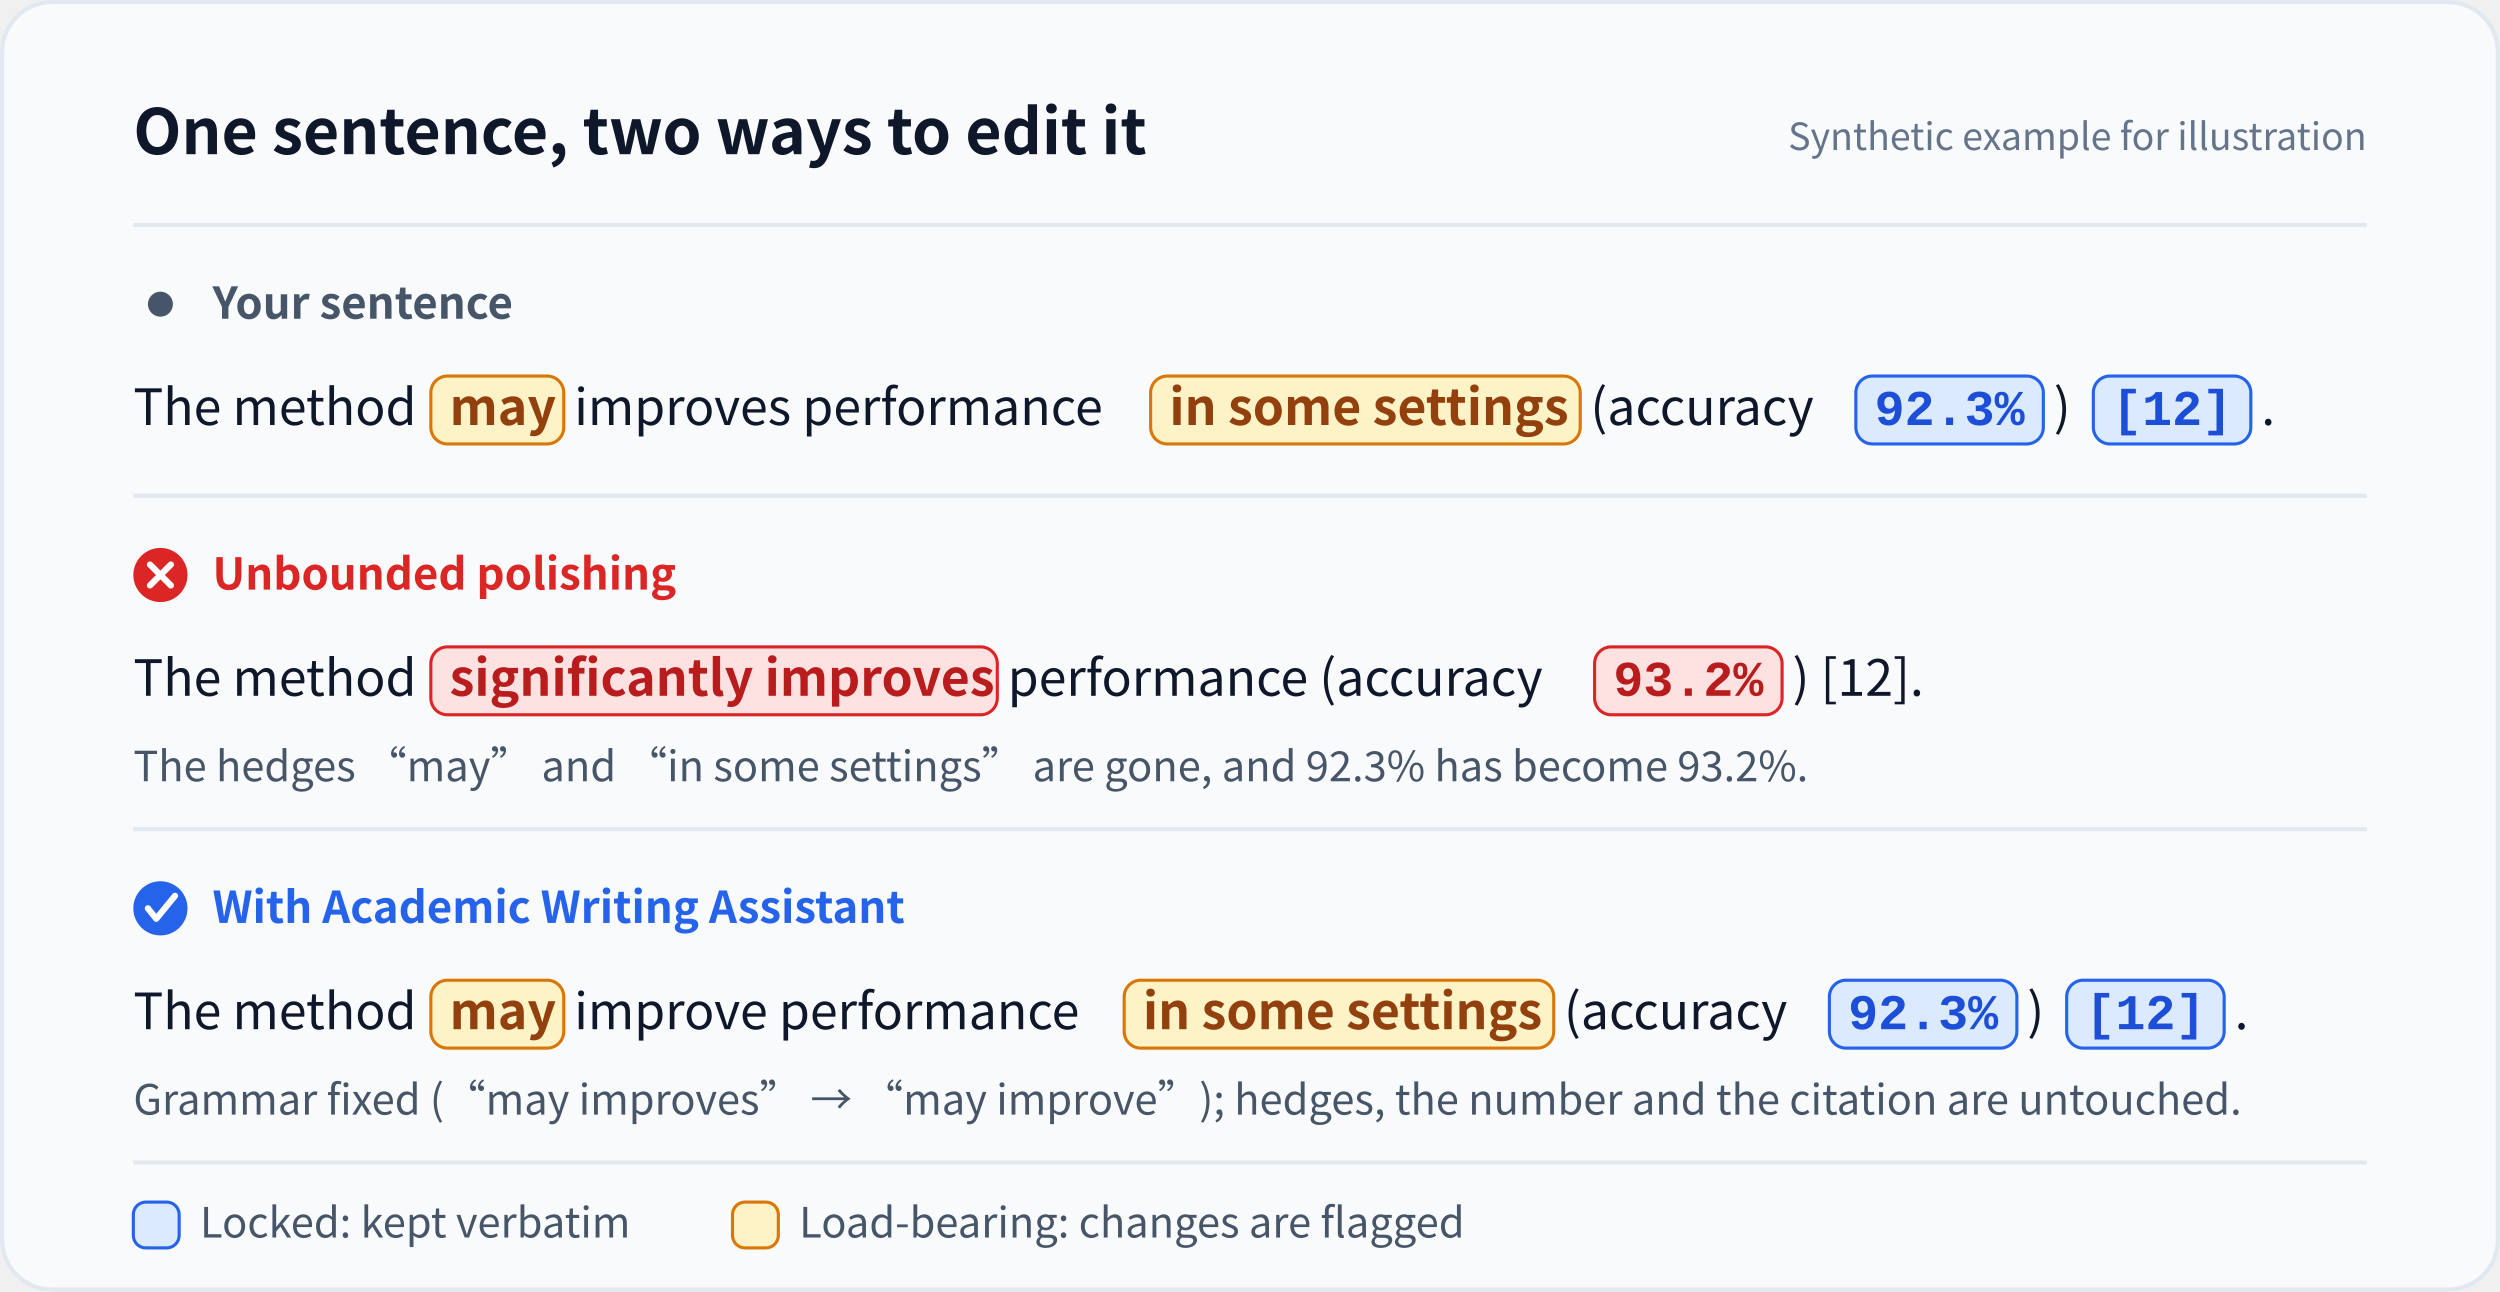
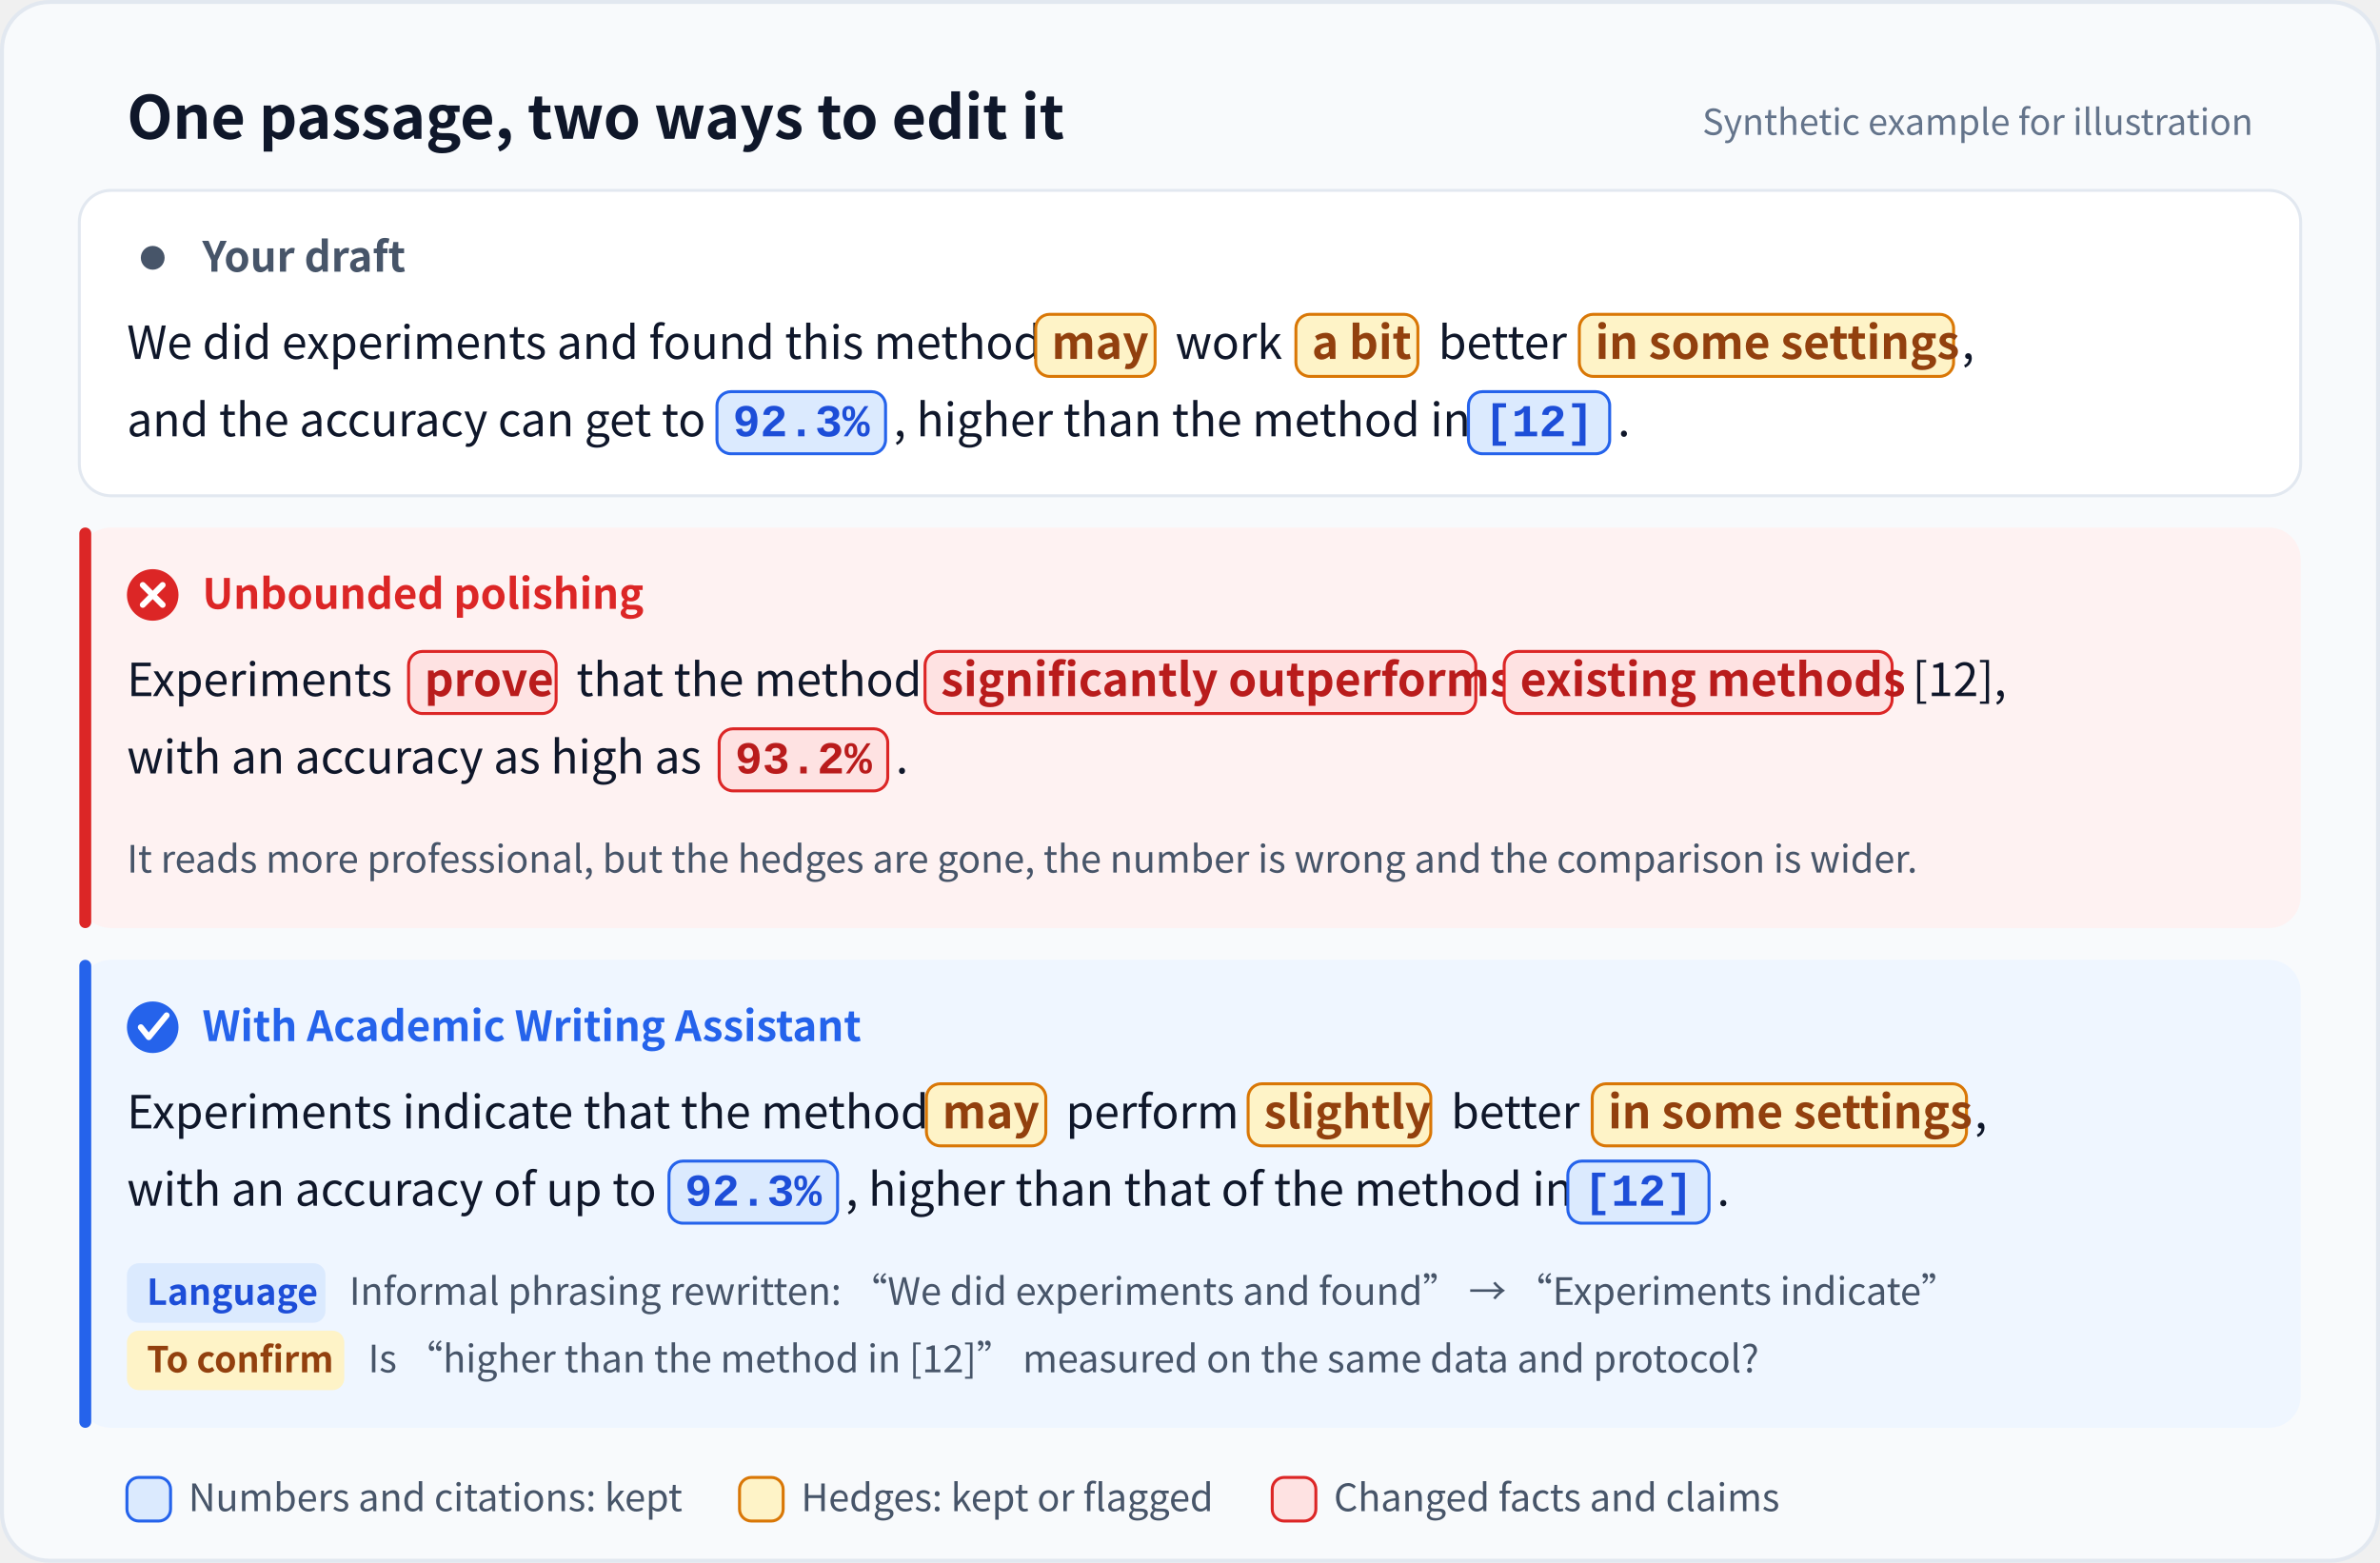
- <svg xmlns="http://www.w3.org/2000/svg" width="1200" height="620" viewBox="0 0 1200 620" role="img" aria-labelledby="title desc">
-   <rect x="1" y="1" width="1198" height="618" rx="24" fill="#F8FAFC" stroke="#E2E8F0" stroke-width="2" />
+ <svg xmlns="http://www.w3.org/2000/svg" width="1200" height="788" viewBox="0 0 1200 788" role="img" aria-labelledby="title desc">
+   <rect x="1" y="1" width="1198" height="786" rx="24" fill="#F8FAFC" stroke="#E2E8F0" stroke-width="2" />
  <g id="header">
-     <text x="64.0" y="74.0" font-family="-apple-system, BlinkMacSystemFont, 'Segoe UI', 'PingFang SC', 'Hiragino Sans GB', 'Microsoft YaHei', 'Noto Sans CJK SC', sans-serif" font-size="30" font-weight="700" fill="#0F172A" textLength="480.9" lengthAdjust="spacingAndGlyphs">One sentence, two ways to edit it</text>
-     <text x="1136.0" y="72.0" font-family="-apple-system, BlinkMacSystemFont, 'Segoe UI', 'PingFang SC', 'Hiragino Sans GB', 'Microsoft YaHei', 'Noto Sans CJK SC', sans-serif" font-size="18" font-weight="400" fill="#64748B" text-anchor="end" textLength="293.4" lengthAdjust="spacingAndGlyphs">Synthetic example for illustration</text>
+     <text x="64.0" y="70.0" font-family="-apple-system, BlinkMacSystemFont, 'Segoe UI', 'PingFang SC', 'Hiragino Sans GB', 'Microsoft YaHei', 'Noto Sans CJK SC', sans-serif" font-size="30" font-weight="700" fill="#0F172A" textLength="439.5" lengthAdjust="spacing">One passage, two ways to edit it</text>
+     <text x="1136.0" y="68.0" font-family="-apple-system, BlinkMacSystemFont, 'Segoe UI', 'PingFang SC', 'Hiragino Sans GB', 'Microsoft YaHei', 'Noto Sans CJK SC', sans-serif" font-size="18" font-weight="400" fill="#64748B" text-anchor="end" textLength="271.6" lengthAdjust="spacing">Synthetic example for illustration</text>
  </g>
  <g id="original">
-     <path d="M64 108H1136" stroke="#E2E8F0" stroke-width="2" />
-     <circle cx="77" cy="146" r="6" fill="#475569" />
-     <text x="102.0" y="153.0" font-family="-apple-system, BlinkMacSystemFont, 'Segoe UI', 'PingFang SC', 'Hiragino Sans GB', 'Microsoft YaHei', 'Noto Sans CJK SC', sans-serif" font-size="21" font-weight="600" fill="#475569" textLength="141.3" lengthAdjust="spacingAndGlyphs">Your sentence</text>
-     <text x="64.0" y="204.0" font-family="-apple-system, BlinkMacSystemFont, 'Segoe UI', 'PingFang SC', 'Hiragino Sans GB', 'Microsoft YaHei', 'Noto Sans CJK SC', sans-serif" font-size="24" font-weight="400" fill="#0F172A" textLength="137.8" lengthAdjust="spacingAndGlyphs">The method </text>
-     <rect x="206.8" y="180.5" width="63.8" height="32.6" rx="8" fill="#FEF3C7" stroke="#D97706" stroke-width="1.5" />
-     <text x="215.8" y="204.0" font-family="-apple-system, BlinkMacSystemFont, 'Segoe UI', 'PingFang SC', 'Hiragino Sans GB', 'Microsoft YaHei', 'Noto Sans CJK SC', sans-serif" font-size="24" font-weight="600" fill="#92400E" textLength="45.8" lengthAdjust="spacingAndGlyphs">may</text>
-     <text x="275.6" y="204.0" font-family="-apple-system, BlinkMacSystemFont, 'Segoe UI', 'PingFang SC', 'Hiragino Sans GB', 'Microsoft YaHei', 'Noto Sans CJK SC', sans-serif" font-size="24" font-weight="400" fill="#0F172A" textLength="271.7" lengthAdjust="spacingAndGlyphs"> improves performance </text>
-     <rect x="552.3" y="180.5" width="206.2" height="32.6" rx="8" fill="#FEF3C7" stroke="#D97706" stroke-width="1.5" />
-     <text x="561.3" y="204.0" font-family="-apple-system, BlinkMacSystemFont, 'Segoe UI', 'PingFang SC', 'Hiragino Sans GB', 'Microsoft YaHei', 'Noto Sans CJK SC', sans-serif" font-size="24" font-weight="600" fill="#92400E" textLength="188.2" lengthAdjust="spacingAndGlyphs">in some settings</text>
-     <text x="763.4" y="204.0" font-family="-apple-system, BlinkMacSystemFont, 'Segoe UI', 'PingFang SC', 'Hiragino Sans GB', 'Microsoft YaHei', 'Noto Sans CJK SC', sans-serif" font-size="24" font-weight="400" fill="#0F172A" textLength="122.4" lengthAdjust="spacingAndGlyphs"> (accuracy </text>
-     <rect x="890.8" y="180.5" width="90.0" height="32.6" rx="8" fill="#DBEAFE" stroke="#2563EB" stroke-width="1.5" />
-     <text x="899.8" y="204.0" font-family="ui-monospace, SFMono-Regular, Menlo, Consolas, 'Liberation Mono', monospace" font-size="24" font-weight="600" fill="#1D4ED8" textLength="72.0" lengthAdjust="spacingAndGlyphs">92.3%</text>
-     <text x="985.8" y="204.0" font-family="-apple-system, BlinkMacSystemFont, 'Segoe UI', 'PingFang SC', 'Hiragino Sans GB', 'Microsoft YaHei', 'Noto Sans CJK SC', sans-serif" font-size="24" font-weight="400" fill="#0F172A" textLength="13.9" lengthAdjust="spacingAndGlyphs">) </text>
-     <rect x="1004.8" y="180.5" width="75.6" height="32.6" rx="8" fill="#DBEAFE" stroke="#2563EB" stroke-width="1.5" />
-     <text x="1013.8" y="204.0" font-family="ui-monospace, SFMono-Regular, Menlo, Consolas, 'Liberation Mono', monospace" font-size="24" font-weight="600" fill="#1D4ED8" textLength="57.6" lengthAdjust="spacingAndGlyphs">[12]</text>
-     <text x="1085.4" y="204.0" font-family="-apple-system, BlinkMacSystemFont, 'Segoe UI', 'PingFang SC', 'Hiragino Sans GB', 'Microsoft YaHei', 'Noto Sans CJK SC', sans-serif" font-size="24" font-weight="400" fill="#0F172A" textLength="7.2" lengthAdjust="spacingAndGlyphs">.</text>
+     <rect x="40" y="96" width="1120" height="154" rx="16" fill="#FFFFFF" stroke="#E2E8F0" stroke-width="1.5" />
+     <circle cx="77" cy="130" r="6" fill="#475569" />
+     <text x="102.0" y="137.0" font-family="-apple-system, BlinkMacSystemFont, 'Segoe UI', 'PingFang SC', 'Hiragino Sans GB', 'Microsoft YaHei', 'Noto Sans CJK SC', sans-serif" font-size="21" font-weight="700" fill="#475569" textLength="95.1" lengthAdjust="spacing">Your draft</text>
+     <text x="64.0" y="181.0" font-family="-apple-system, BlinkMacSystemFont, 'Segoe UI', 'PingFang SC', 'Hiragino Sans GB', 'Microsoft YaHei', 'Noto Sans CJK SC', sans-serif" font-size="23" font-weight="400" fill="#0F172A" textLength="448.0" lengthAdjust="spacing">We did experiments and found this method</text>
+     <rect x="522.2" y="158.5" width="60.2" height="31.3" rx="7" fill="#FEF3C7" stroke="#D97706" stroke-width="1.5" />
+     <text x="530.2" y="181.0" font-family="-apple-system, BlinkMacSystemFont, 'Segoe UI', 'PingFang SC', 'Hiragino Sans GB', 'Microsoft YaHei', 'Noto Sans CJK SC', sans-serif" font-size="23" font-weight="600" fill="#92400E" textLength="44.2" lengthAdjust="spacing">may</text>
+     <text x="592.6" y="181.0" font-family="-apple-system, BlinkMacSystemFont, 'Segoe UI', 'PingFang SC', 'Hiragino Sans GB', 'Microsoft YaHei', 'Noto Sans CJK SC', sans-serif" font-size="23" font-weight="400" fill="#0F172A" textLength="50.6" lengthAdjust="spacing">work</text>
+     <rect x="653.4" y="158.5" width="61.5" height="31.3" rx="7" fill="#FEF3C7" stroke="#D97706" stroke-width="1.5" />
+     <text x="661.4" y="181.0" font-family="-apple-system, BlinkMacSystemFont, 'Segoe UI', 'PingFang SC', 'Hiragino Sans GB', 'Microsoft YaHei', 'Noto Sans CJK SC', sans-serif" font-size="23" font-weight="600" fill="#92400E" textLength="45.5" lengthAdjust="spacing">a bit</text>
+     <text x="725.2" y="181.0" font-family="-apple-system, BlinkMacSystemFont, 'Segoe UI', 'PingFang SC', 'Hiragino Sans GB', 'Microsoft YaHei', 'Noto Sans CJK SC', sans-serif" font-size="23" font-weight="400" fill="#0F172A" textLength="61.0" lengthAdjust="spacing">better</text>
+     <rect x="796.3" y="158.5" width="188.7" height="31.3" rx="7" fill="#FEF3C7" stroke="#D97706" stroke-width="1.5" />
+     <text x="804.3" y="181.0" font-family="-apple-system, BlinkMacSystemFont, 'Segoe UI', 'PingFang SC', 'Hiragino Sans GB', 'Microsoft YaHei', 'Noto Sans CJK SC', sans-serif" font-size="23" font-weight="600" fill="#92400E" textLength="172.7" lengthAdjust="spacing">in some settings</text>
+     <text x="989.1" y="181.0" font-family="-apple-system, BlinkMacSystemFont, 'Segoe UI', 'PingFang SC', 'Hiragino Sans GB', 'Microsoft YaHei', 'Noto Sans CJK SC', sans-serif" font-size="23" font-weight="400" fill="#0F172A" textLength="6.2" lengthAdjust="spacing">,</text>
+     <text x="64.0" y="220.0" font-family="-apple-system, BlinkMacSystemFont, 'Segoe UI', 'PingFang SC', 'Hiragino Sans GB', 'Microsoft YaHei', 'Noto Sans CJK SC', sans-serif" font-size="23" font-weight="400" fill="#0F172A" textLength="287.3" lengthAdjust="spacing">and the accuracy can get to</text>
+     <rect x="361.5" y="197.5" width="85.0" height="31.3" rx="7" fill="#DBEAFE" stroke="#2563EB" stroke-width="1.5" />
+     <text x="369.5" y="220.0" font-family="ui-monospace, SFMono-Regular, Menlo, Consolas, 'Liberation Mono', monospace" font-size="23" font-weight="600" fill="#1D4ED8" textLength="69.0" lengthAdjust="spacing">92.3%</text>
+     <text x="450.5" y="220.0" font-family="-apple-system, BlinkMacSystemFont, 'Segoe UI', 'PingFang SC', 'Hiragino Sans GB', 'Microsoft YaHei', 'Noto Sans CJK SC', sans-serif" font-size="23" font-weight="400" fill="#0F172A" textLength="279.7" lengthAdjust="spacing">, higher than the method in</text>
+     <rect x="740.4" y="197.5" width="71.2" height="31.3" rx="7" fill="#DBEAFE" stroke="#2563EB" stroke-width="1.5" />
+     <text x="748.4" y="220.0" font-family="ui-monospace, SFMono-Regular, Menlo, Consolas, 'Liberation Mono', monospace" font-size="23" font-weight="600" fill="#1D4ED8" textLength="55.2" lengthAdjust="spacing">[12]</text>
+     <text x="815.6" y="220.0" font-family="-apple-system, BlinkMacSystemFont, 'Segoe UI', 'PingFang SC', 'Hiragino Sans GB', 'Microsoft YaHei', 'Noto Sans CJK SC', sans-serif" font-size="23" font-weight="400" fill="#0F172A" textLength="6.2" lengthAdjust="spacing">.</text>
  </g>
  <g id="unbounded">
-     <path d="M64 238H1136" stroke="#E2E8F0" stroke-width="2" />
-     <circle cx="77" cy="276" r="13" fill="#DC2626" />
-     <path d="M72 271L82 281M82 271L72 281" fill="none" stroke="#FFFFFF" stroke-width="3" stroke-linecap="round" />
-     <text x="102.0" y="283.0" font-family="-apple-system, BlinkMacSystemFont, 'Segoe UI', 'PingFang SC', 'Hiragino Sans GB', 'Microsoft YaHei', 'Noto Sans CJK SC', sans-serif" font-size="21" font-weight="600" fill="#DC2626" textLength="193.6" lengthAdjust="spacingAndGlyphs">Unbounded polishing</text>
-     <text x="64.0" y="334.0" font-family="-apple-system, BlinkMacSystemFont, 'Segoe UI', 'PingFang SC', 'Hiragino Sans GB', 'Microsoft YaHei', 'Noto Sans CJK SC', sans-serif" font-size="24" font-weight="400" fill="#0F172A" textLength="137.8" lengthAdjust="spacingAndGlyphs">The method </text>
-     <rect x="206.8" y="310.5" width="271.9" height="32.6" rx="8" fill="#FEE2E2" stroke="#DC2626" stroke-width="1.5" />
-     <text x="215.8" y="334.0" font-family="-apple-system, BlinkMacSystemFont, 'Segoe UI', 'PingFang SC', 'Hiragino Sans GB', 'Microsoft YaHei', 'Noto Sans CJK SC', sans-serif" font-size="24" font-weight="600" fill="#B91C1C" textLength="253.9" lengthAdjust="spacingAndGlyphs">significantly improves</text>
-     <text x="483.7" y="334.0" font-family="-apple-system, BlinkMacSystemFont, 'Segoe UI', 'PingFang SC', 'Hiragino Sans GB', 'Microsoft YaHei', 'Noto Sans CJK SC', sans-serif" font-size="24" font-weight="400" fill="#0F172A" textLength="276.7" lengthAdjust="spacingAndGlyphs"> performance (accuracy </text>
-     <rect x="765.4" y="310.5" width="90.0" height="32.6" rx="8" fill="#FEE2E2" stroke="#DC2626" stroke-width="1.5" />
-     <text x="774.4" y="334.0" font-family="ui-monospace, SFMono-Regular, Menlo, Consolas, 'Liberation Mono', monospace" font-size="24" font-weight="600" fill="#B91C1C" textLength="72.0" lengthAdjust="spacingAndGlyphs">93.2%</text>
-     <text x="860.4" y="334.0" font-family="-apple-system, BlinkMacSystemFont, 'Segoe UI', 'PingFang SC', 'Hiragino Sans GB', 'Microsoft YaHei', 'Noto Sans CJK SC', sans-serif" font-size="24" font-weight="400" fill="#0F172A" textLength="65.3" lengthAdjust="spacingAndGlyphs">) [12].</text>
-     <text x="64.0" y="375.0" font-family="-apple-system, BlinkMacSystemFont, 'Segoe UI', 'PingFang SC', 'Hiragino Sans GB', 'Microsoft YaHei', 'Noto Sans CJK SC', sans-serif" font-size="20" font-weight="400" fill="#475569" textLength="768.2" lengthAdjust="spacingAndGlyphs">The hedges “may” and “in some settings” are gone, and 92.3% has become 93.2%.</text>
+     <rect x="40" y="266" width="1120" height="202" rx="16" fill="#FEF2F2" />
+     <rect x="40" y="266" width="6" height="202" rx="3" fill="#DC2626" />
+     <circle cx="77" cy="300" r="13" fill="#DC2626" />
+     <path d="M72 295L82 305M82 295L72 305" fill="none" stroke="#FFFFFF" stroke-width="3" stroke-linecap="round" />
+     <text x="102.0" y="307.0" font-family="-apple-system, BlinkMacSystemFont, 'Segoe UI', 'PingFang SC', 'Hiragino Sans GB', 'Microsoft YaHei', 'Noto Sans CJK SC', sans-serif" font-size="21" font-weight="700" fill="#DC2626" textLength="201.6" lengthAdjust="spacing">Unbounded polishing</text>
+     <text x="64.0" y="351.0" font-family="-apple-system, BlinkMacSystemFont, 'Segoe UI', 'PingFang SC', 'Hiragino Sans GB', 'Microsoft YaHei', 'Noto Sans CJK SC', sans-serif" font-size="23" font-weight="400" fill="#0F172A" textLength="131.8" lengthAdjust="spacing">Experiments</text>
+     <rect x="206.0" y="328.5" width="74.4" height="31.3" rx="7" fill="#FEE2E2" stroke="#DC2626" stroke-width="1.5" />
+     <text x="214.0" y="351.0" font-family="-apple-system, BlinkMacSystemFont, 'Segoe UI', 'PingFang SC', 'Hiragino Sans GB', 'Microsoft YaHei', 'Noto Sans CJK SC', sans-serif" font-size="23" font-weight="600" fill="#B91C1C" textLength="58.4" lengthAdjust="spacing">prove</text>
+     <text x="290.6" y="351.0" font-family="-apple-system, BlinkMacSystemFont, 'Segoe UI', 'PingFang SC', 'Hiragino Sans GB', 'Microsoft YaHei', 'Noto Sans CJK SC', sans-serif" font-size="23" font-weight="400" fill="#0F172A" textLength="165.6" lengthAdjust="spacing">that the method</text>
+     <rect x="466.4" y="328.5" width="277.7" height="31.3" rx="7" fill="#FEE2E2" stroke="#DC2626" stroke-width="1.5" />
+     <text x="474.4" y="351.0" font-family="-apple-system, BlinkMacSystemFont, 'Segoe UI', 'PingFang SC', 'Hiragino Sans GB', 'Microsoft YaHei', 'Noto Sans CJK SC', sans-serif" font-size="23" font-weight="600" fill="#B91C1C" textLength="261.7" lengthAdjust="spacing">significantly outperforms</text>
+     <rect x="758.4" y="328.5" width="195.6" height="31.3" rx="7" fill="#FEE2E2" stroke="#DC2626" stroke-width="1.5" />
+     <text x="766.4" y="351.0" font-family="-apple-system, BlinkMacSystemFont, 'Segoe UI', 'PingFang SC', 'Hiragino Sans GB', 'Microsoft YaHei', 'Noto Sans CJK SC', sans-serif" font-size="23" font-weight="600" fill="#B91C1C" textLength="179.6" lengthAdjust="spacing">existing methods</text>
+     <text x="964.2" y="351.0" font-family="-apple-system, BlinkMacSystemFont, 'Segoe UI', 'PingFang SC', 'Hiragino Sans GB', 'Microsoft YaHei', 'Noto Sans CJK SC', sans-serif" font-size="23" font-weight="400" fill="#0F172A" textLength="49.4" lengthAdjust="spacing">[12],</text>
+     <text x="64.0" y="390.0" font-family="-apple-system, BlinkMacSystemFont, 'Segoe UI', 'PingFang SC', 'Hiragino Sans GB', 'Microsoft YaHei', 'Noto Sans CJK SC', sans-serif" font-size="23" font-weight="400" fill="#0F172A" textLength="288.4" lengthAdjust="spacing">with an accuracy as high as</text>
+     <rect x="362.6" y="367.5" width="85.0" height="31.3" rx="7" fill="#FEE2E2" stroke="#DC2626" stroke-width="1.5" />
+     <text x="370.6" y="390.0" font-family="ui-monospace, SFMono-Regular, Menlo, Consolas, 'Liberation Mono', monospace" font-size="23" font-weight="600" fill="#B91C1C" textLength="69.0" lengthAdjust="spacing">93.2%</text>
+     <text x="451.6" y="390.0" font-family="-apple-system, BlinkMacSystemFont, 'Segoe UI', 'PingFang SC', 'Hiragino Sans GB', 'Microsoft YaHei', 'Noto Sans CJK SC', sans-serif" font-size="23" font-weight="400" fill="#0F172A" textLength="6.2" lengthAdjust="spacing">.</text>
+     <text x="64.0" y="440.0" font-family="-apple-system, BlinkMacSystemFont, 'Segoe UI', 'PingFang SC', 'Hiragino Sans GB', 'Microsoft YaHei', 'Noto Sans CJK SC', sans-serif" font-size="19" font-weight="400" fill="#475569" textLength="881.4" lengthAdjust="spacing">It reads more professional, but the hedges are gone, the number is wrong and the comparison is wider.</text>
  </g>
  <g id="skill">
-     <path d="M64 398H1136" stroke="#E2E8F0" stroke-width="2" />
-     <circle cx="77" cy="436" r="13" fill="#2563EB" />
-     <path d="M71 436L75 441L84 430" fill="none" stroke="#FFFFFF" stroke-width="3" stroke-linecap="round" stroke-linejoin="round" />
-     <text x="102.0" y="443.0" font-family="-apple-system, BlinkMacSystemFont, 'Segoe UI', 'PingFang SC', 'Hiragino Sans GB', 'Microsoft YaHei', 'Noto Sans CJK SC', sans-serif" font-size="21" font-weight="600" fill="#2563EB" textLength="329.1" lengthAdjust="spacingAndGlyphs">With Academic Writing Assistant</text>
-     <text x="64.0" y="494.0" font-family="-apple-system, BlinkMacSystemFont, 'Segoe UI', 'PingFang SC', 'Hiragino Sans GB', 'Microsoft YaHei', 'Noto Sans CJK SC', sans-serif" font-size="24" font-weight="400" fill="#0F172A" textLength="137.8" lengthAdjust="spacingAndGlyphs">The method </text>
-     <rect x="206.8" y="470.5" width="63.8" height="32.6" rx="8" fill="#FEF3C7" stroke="#D97706" stroke-width="1.5" />
-     <text x="215.8" y="494.0" font-family="-apple-system, BlinkMacSystemFont, 'Segoe UI', 'PingFang SC', 'Hiragino Sans GB', 'Microsoft YaHei', 'Noto Sans CJK SC', sans-serif" font-size="24" font-weight="600" fill="#92400E" textLength="45.8" lengthAdjust="spacingAndGlyphs">may</text>
-     <text x="275.6" y="494.0" font-family="-apple-system, BlinkMacSystemFont, 'Segoe UI', 'PingFang SC', 'Hiragino Sans GB', 'Microsoft YaHei', 'Noto Sans CJK SC', sans-serif" font-size="24" font-weight="400" fill="#0F172A" textLength="259.0" lengthAdjust="spacingAndGlyphs"> improve performance </text>
-     <rect x="539.6" y="470.5" width="206.2" height="32.6" rx="8" fill="#FEF3C7" stroke="#D97706" stroke-width="1.5" />
-     <text x="548.6" y="494.0" font-family="-apple-system, BlinkMacSystemFont, 'Segoe UI', 'PingFang SC', 'Hiragino Sans GB', 'Microsoft YaHei', 'Noto Sans CJK SC', sans-serif" font-size="24" font-weight="600" fill="#92400E" textLength="188.2" lengthAdjust="spacingAndGlyphs">in some settings</text>
-     <text x="750.7" y="494.0" font-family="-apple-system, BlinkMacSystemFont, 'Segoe UI', 'PingFang SC', 'Hiragino Sans GB', 'Microsoft YaHei', 'Noto Sans CJK SC', sans-serif" font-size="24" font-weight="400" fill="#0F172A" textLength="122.4" lengthAdjust="spacingAndGlyphs"> (accuracy </text>
-     <rect x="878.1" y="470.5" width="90.0" height="32.6" rx="8" fill="#DBEAFE" stroke="#2563EB" stroke-width="1.5" />
-     <text x="887.1" y="494.0" font-family="ui-monospace, SFMono-Regular, Menlo, Consolas, 'Liberation Mono', monospace" font-size="24" font-weight="600" fill="#1D4ED8" textLength="72.0" lengthAdjust="spacingAndGlyphs">92.3%</text>
-     <text x="973.1" y="494.0" font-family="-apple-system, BlinkMacSystemFont, 'Segoe UI', 'PingFang SC', 'Hiragino Sans GB', 'Microsoft YaHei', 'Noto Sans CJK SC', sans-serif" font-size="24" font-weight="400" fill="#0F172A" textLength="13.9" lengthAdjust="spacingAndGlyphs">) </text>
-     <rect x="992.0" y="470.5" width="75.6" height="32.6" rx="8" fill="#DBEAFE" stroke="#2563EB" stroke-width="1.5" />
-     <text x="1001.0" y="494.0" font-family="ui-monospace, SFMono-Regular, Menlo, Consolas, 'Liberation Mono', monospace" font-size="24" font-weight="600" fill="#1D4ED8" textLength="57.6" lengthAdjust="spacingAndGlyphs">[12]</text>
-     <text x="1072.6" y="494.0" font-family="-apple-system, BlinkMacSystemFont, 'Segoe UI', 'PingFang SC', 'Hiragino Sans GB', 'Microsoft YaHei', 'Noto Sans CJK SC', sans-serif" font-size="24" font-weight="400" fill="#0F172A" textLength="7.2" lengthAdjust="spacingAndGlyphs">.</text>
-     <text x="64.0" y="535.0" font-family="-apple-system, BlinkMacSystemFont, 'Segoe UI', 'PingFang SC', 'Hiragino Sans GB', 'Microsoft YaHei', 'Noto Sans CJK SC', sans-serif" font-size="20" font-weight="400" fill="#475569" textLength="969.4" lengthAdjust="spacingAndGlyphs">Grammar fixed (“may improves” → “may improve”); hedges, the number and the citation are untouched.</text>
+     <rect x="40" y="484" width="1120" height="236" rx="16" fill="#EFF6FF" />
+     <rect x="40" y="484" width="6" height="236" rx="3" fill="#2563EB" />
+     <circle cx="77" cy="518" r="13" fill="#2563EB" />
+     <path d="M71 518L75 523L84 512" fill="none" stroke="#FFFFFF" stroke-width="3" stroke-linecap="round" stroke-linejoin="round" />
+     <text x="102.0" y="525.0" font-family="-apple-system, BlinkMacSystemFont, 'Segoe UI', 'PingFang SC', 'Hiragino Sans GB', 'Microsoft YaHei', 'Noto Sans CJK SC', sans-serif" font-size="21" font-weight="700" fill="#2563EB" textLength="311.8" lengthAdjust="spacing">With Academic Writing Assistant</text>
+     <text x="64.0" y="569.0" font-family="-apple-system, BlinkMacSystemFont, 'Segoe UI', 'PingFang SC', 'Hiragino Sans GB', 'Microsoft YaHei', 'Noto Sans CJK SC', sans-serif" font-size="23" font-weight="400" fill="#0F172A" textLength="392.8" lengthAdjust="spacing">Experiments indicate that the method</text>
+     <rect x="467.1" y="546.5" width="60.2" height="31.3" rx="7" fill="#FEF3C7" stroke="#D97706" stroke-width="1.5" />
+     <text x="475.1" y="569.0" font-family="-apple-system, BlinkMacSystemFont, 'Segoe UI', 'PingFang SC', 'Hiragino Sans GB', 'Microsoft YaHei', 'Noto Sans CJK SC', sans-serif" font-size="23" font-weight="600" fill="#92400E" textLength="44.2" lengthAdjust="spacing">may</text>
+     <text x="537.4" y="569.0" font-family="-apple-system, BlinkMacSystemFont, 'Segoe UI', 'PingFang SC', 'Hiragino Sans GB', 'Microsoft YaHei', 'Noto Sans CJK SC', sans-serif" font-size="23" font-weight="400" fill="#0F172A" textLength="81.7" lengthAdjust="spacing">perform</text>
+     <rect x="629.3" y="546.5" width="92.1" height="31.3" rx="7" fill="#FEF3C7" stroke="#D97706" stroke-width="1.5" />
+     <text x="637.3" y="569.0" font-family="-apple-system, BlinkMacSystemFont, 'Segoe UI', 'PingFang SC', 'Hiragino Sans GB', 'Microsoft YaHei', 'Noto Sans CJK SC', sans-serif" font-size="23" font-weight="600" fill="#92400E" textLength="76.1" lengthAdjust="spacing">slightly</text>
+     <text x="731.6" y="569.0" font-family="-apple-system, BlinkMacSystemFont, 'Segoe UI', 'PingFang SC', 'Hiragino Sans GB', 'Microsoft YaHei', 'Noto Sans CJK SC', sans-serif" font-size="23" font-weight="400" fill="#0F172A" textLength="61.0" lengthAdjust="spacing">better</text>
+     <rect x="802.8" y="546.5" width="188.7" height="31.3" rx="7" fill="#FEF3C7" stroke="#D97706" stroke-width="1.5" />
+     <text x="810.8" y="569.0" font-family="-apple-system, BlinkMacSystemFont, 'Segoe UI', 'PingFang SC', 'Hiragino Sans GB', 'Microsoft YaHei', 'Noto Sans CJK SC', sans-serif" font-size="23" font-weight="600" fill="#92400E" textLength="172.7" lengthAdjust="spacing">in some settings</text>
+     <text x="995.5" y="569.0" font-family="-apple-system, BlinkMacSystemFont, 'Segoe UI', 'PingFang SC', 'Hiragino Sans GB', 'Microsoft YaHei', 'Noto Sans CJK SC', sans-serif" font-size="23" font-weight="400" fill="#0F172A" textLength="6.2" lengthAdjust="spacing">,</text>
+     <text x="64.0" y="608.0" font-family="-apple-system, BlinkMacSystemFont, 'Segoe UI', 'PingFang SC', 'Hiragino Sans GB', 'Microsoft YaHei', 'Noto Sans CJK SC', sans-serif" font-size="23" font-weight="400" fill="#0F172A" textLength="263.1" lengthAdjust="spacing">with an accuracy of up to</text>
+     <rect x="337.3" y="585.5" width="85.0" height="31.3" rx="7" fill="#DBEAFE" stroke="#2563EB" stroke-width="1.5" />
+     <text x="345.3" y="608.0" font-family="ui-monospace, SFMono-Regular, Menlo, Consolas, 'Liberation Mono', monospace" font-size="23" font-weight="600" fill="#1D4ED8" textLength="69.0" lengthAdjust="spacing">92.3%</text>
+     <text x="426.3" y="608.0" font-family="-apple-system, BlinkMacSystemFont, 'Segoe UI', 'PingFang SC', 'Hiragino Sans GB', 'Microsoft YaHei', 'Noto Sans CJK SC', sans-serif" font-size="23" font-weight="400" fill="#0F172A" textLength="354.0" lengthAdjust="spacing">, higher than that of the method in</text>
+     <rect x="790.5" y="585.5" width="71.2" height="31.3" rx="7" fill="#DBEAFE" stroke="#2563EB" stroke-width="1.5" />
+     <text x="798.5" y="608.0" font-family="ui-monospace, SFMono-Regular, Menlo, Consolas, 'Liberation Mono', monospace" font-size="23" font-weight="600" fill="#1D4ED8" textLength="55.2" lengthAdjust="spacing">[12]</text>
+     <text x="865.7" y="608.0" font-family="-apple-system, BlinkMacSystemFont, 'Segoe UI', 'PingFang SC', 'Hiragino Sans GB', 'Microsoft YaHei', 'Noto Sans CJK SC', sans-serif" font-size="23" font-weight="400" fill="#0F172A" textLength="6.2" lengthAdjust="spacing">.</text>
+     <rect x="64" y="637" width="100.1" height="30" rx="6" fill="#DBEAFE" />
+     <text x="74.0" y="658.0" font-family="-apple-system, BlinkMacSystemFont, 'Segoe UI', 'PingFang SC', 'Hiragino Sans GB', 'Microsoft YaHei', 'Noto Sans CJK SC', sans-serif" font-size="18" font-weight="600" fill="#1D4ED8" textLength="80.1" lengthAdjust="spacing">Language</text>
+     <text x="176.1" y="658.0" font-family="-apple-system, BlinkMacSystemFont, 'Segoe UI', 'PingFang SC', 'Hiragino Sans GB', 'Microsoft YaHei', 'Noto Sans CJK SC', sans-serif" font-size="19" font-weight="400" fill="#475569" textLength="745.9" lengthAdjust="spacing">Informal phrasing rewritten: “We did experiments and found” → “Experiments indicate”</text>
+     <rect x="64" y="671" width="109.6" height="30" rx="6" fill="#FEF3C7" />
+     <text x="74.0" y="692.0" font-family="-apple-system, BlinkMacSystemFont, 'Segoe UI', 'PingFang SC', 'Hiragino Sans GB', 'Microsoft YaHei', 'Noto Sans CJK SC', sans-serif" font-size="18" font-weight="600" fill="#92400E" textLength="89.6" lengthAdjust="spacing">To confirm</text>
+     <text x="185.6" y="692.0" font-family="-apple-system, BlinkMacSystemFont, 'Segoe UI', 'PingFang SC', 'Hiragino Sans GB', 'Microsoft YaHei', 'Noto Sans CJK SC', sans-serif" font-size="19" font-weight="400" fill="#475569" textLength="663.7" lengthAdjust="spacing">Is “higher than the method in [12]” measured on the same data and protocol?</text>
  </g>
  <g id="legend">
-     <path d="M64 558H1136" stroke="#E2E8F0" stroke-width="2" />
-     <rect x="64" y="577" width="22" height="22" rx="6" fill="#DBEAFE" stroke="#2563EB" stroke-width="1.5" />
-     <text x="96.0" y="594.0" font-family="-apple-system, BlinkMacSystemFont, 'Segoe UI', 'PingFang SC', 'Hiragino Sans GB', 'Microsoft YaHei', 'Noto Sans CJK SC', sans-serif" font-size="20" font-weight="400" fill="#475569" textLength="211.6" lengthAdjust="spacingAndGlyphs">Locked: kept verbatim</text>
-     <rect x="351.6" y="577" width="22" height="22" rx="6" fill="#FEF3C7" stroke="#D97706" stroke-width="1.5" />
-     <text x="383.6" y="594.0" font-family="-apple-system, BlinkMacSystemFont, 'Segoe UI', 'PingFang SC', 'Hiragino Sans GB', 'Microsoft YaHei', 'Noto Sans CJK SC', sans-serif" font-size="20" font-weight="400" fill="#475569" textLength="322.8" lengthAdjust="spacingAndGlyphs">Load-bearing: changes are flagged</text>
+     <rect x="64" y="745" width="22" height="22" rx="6" fill="#DBEAFE" stroke="#2563EB" stroke-width="1.5" />
+     <text x="95.0" y="762.0" font-family="-apple-system, BlinkMacSystemFont, 'Segoe UI', 'PingFang SC', 'Hiragino Sans GB', 'Microsoft YaHei', 'Noto Sans CJK SC', sans-serif" font-size="19" font-weight="400" fill="#475569" textLength="241.9" lengthAdjust="spacing">Numbers and citations: kept</text>
+     <rect x="372.87" y="745" width="22" height="22" rx="6" fill="#FEF3C7" stroke="#D97706" stroke-width="1.5" />
+     <text x="403.9" y="762.0" font-family="-apple-system, BlinkMacSystemFont, 'Segoe UI', 'PingFang SC', 'Hiragino Sans GB', 'Microsoft YaHei', 'Noto Sans CJK SC', sans-serif" font-size="19" font-weight="400" fill="#475569" textLength="201.6" lengthAdjust="spacing">Hedges: kept or flagged</text>
+     <rect x="641.46" y="745" width="22" height="22" rx="6" fill="#FEE2E2" stroke="#DC2626" stroke-width="1.5" />
+     <text x="672.5" y="762.0" font-family="-apple-system, BlinkMacSystemFont, 'Segoe UI', 'PingFang SC', 'Hiragino Sans GB', 'Microsoft YaHei', 'Noto Sans CJK SC', sans-serif" font-size="19" font-weight="400" fill="#475569" textLength="222.3" lengthAdjust="spacing">Changed facts and claims</text>
  </g>
</svg>
